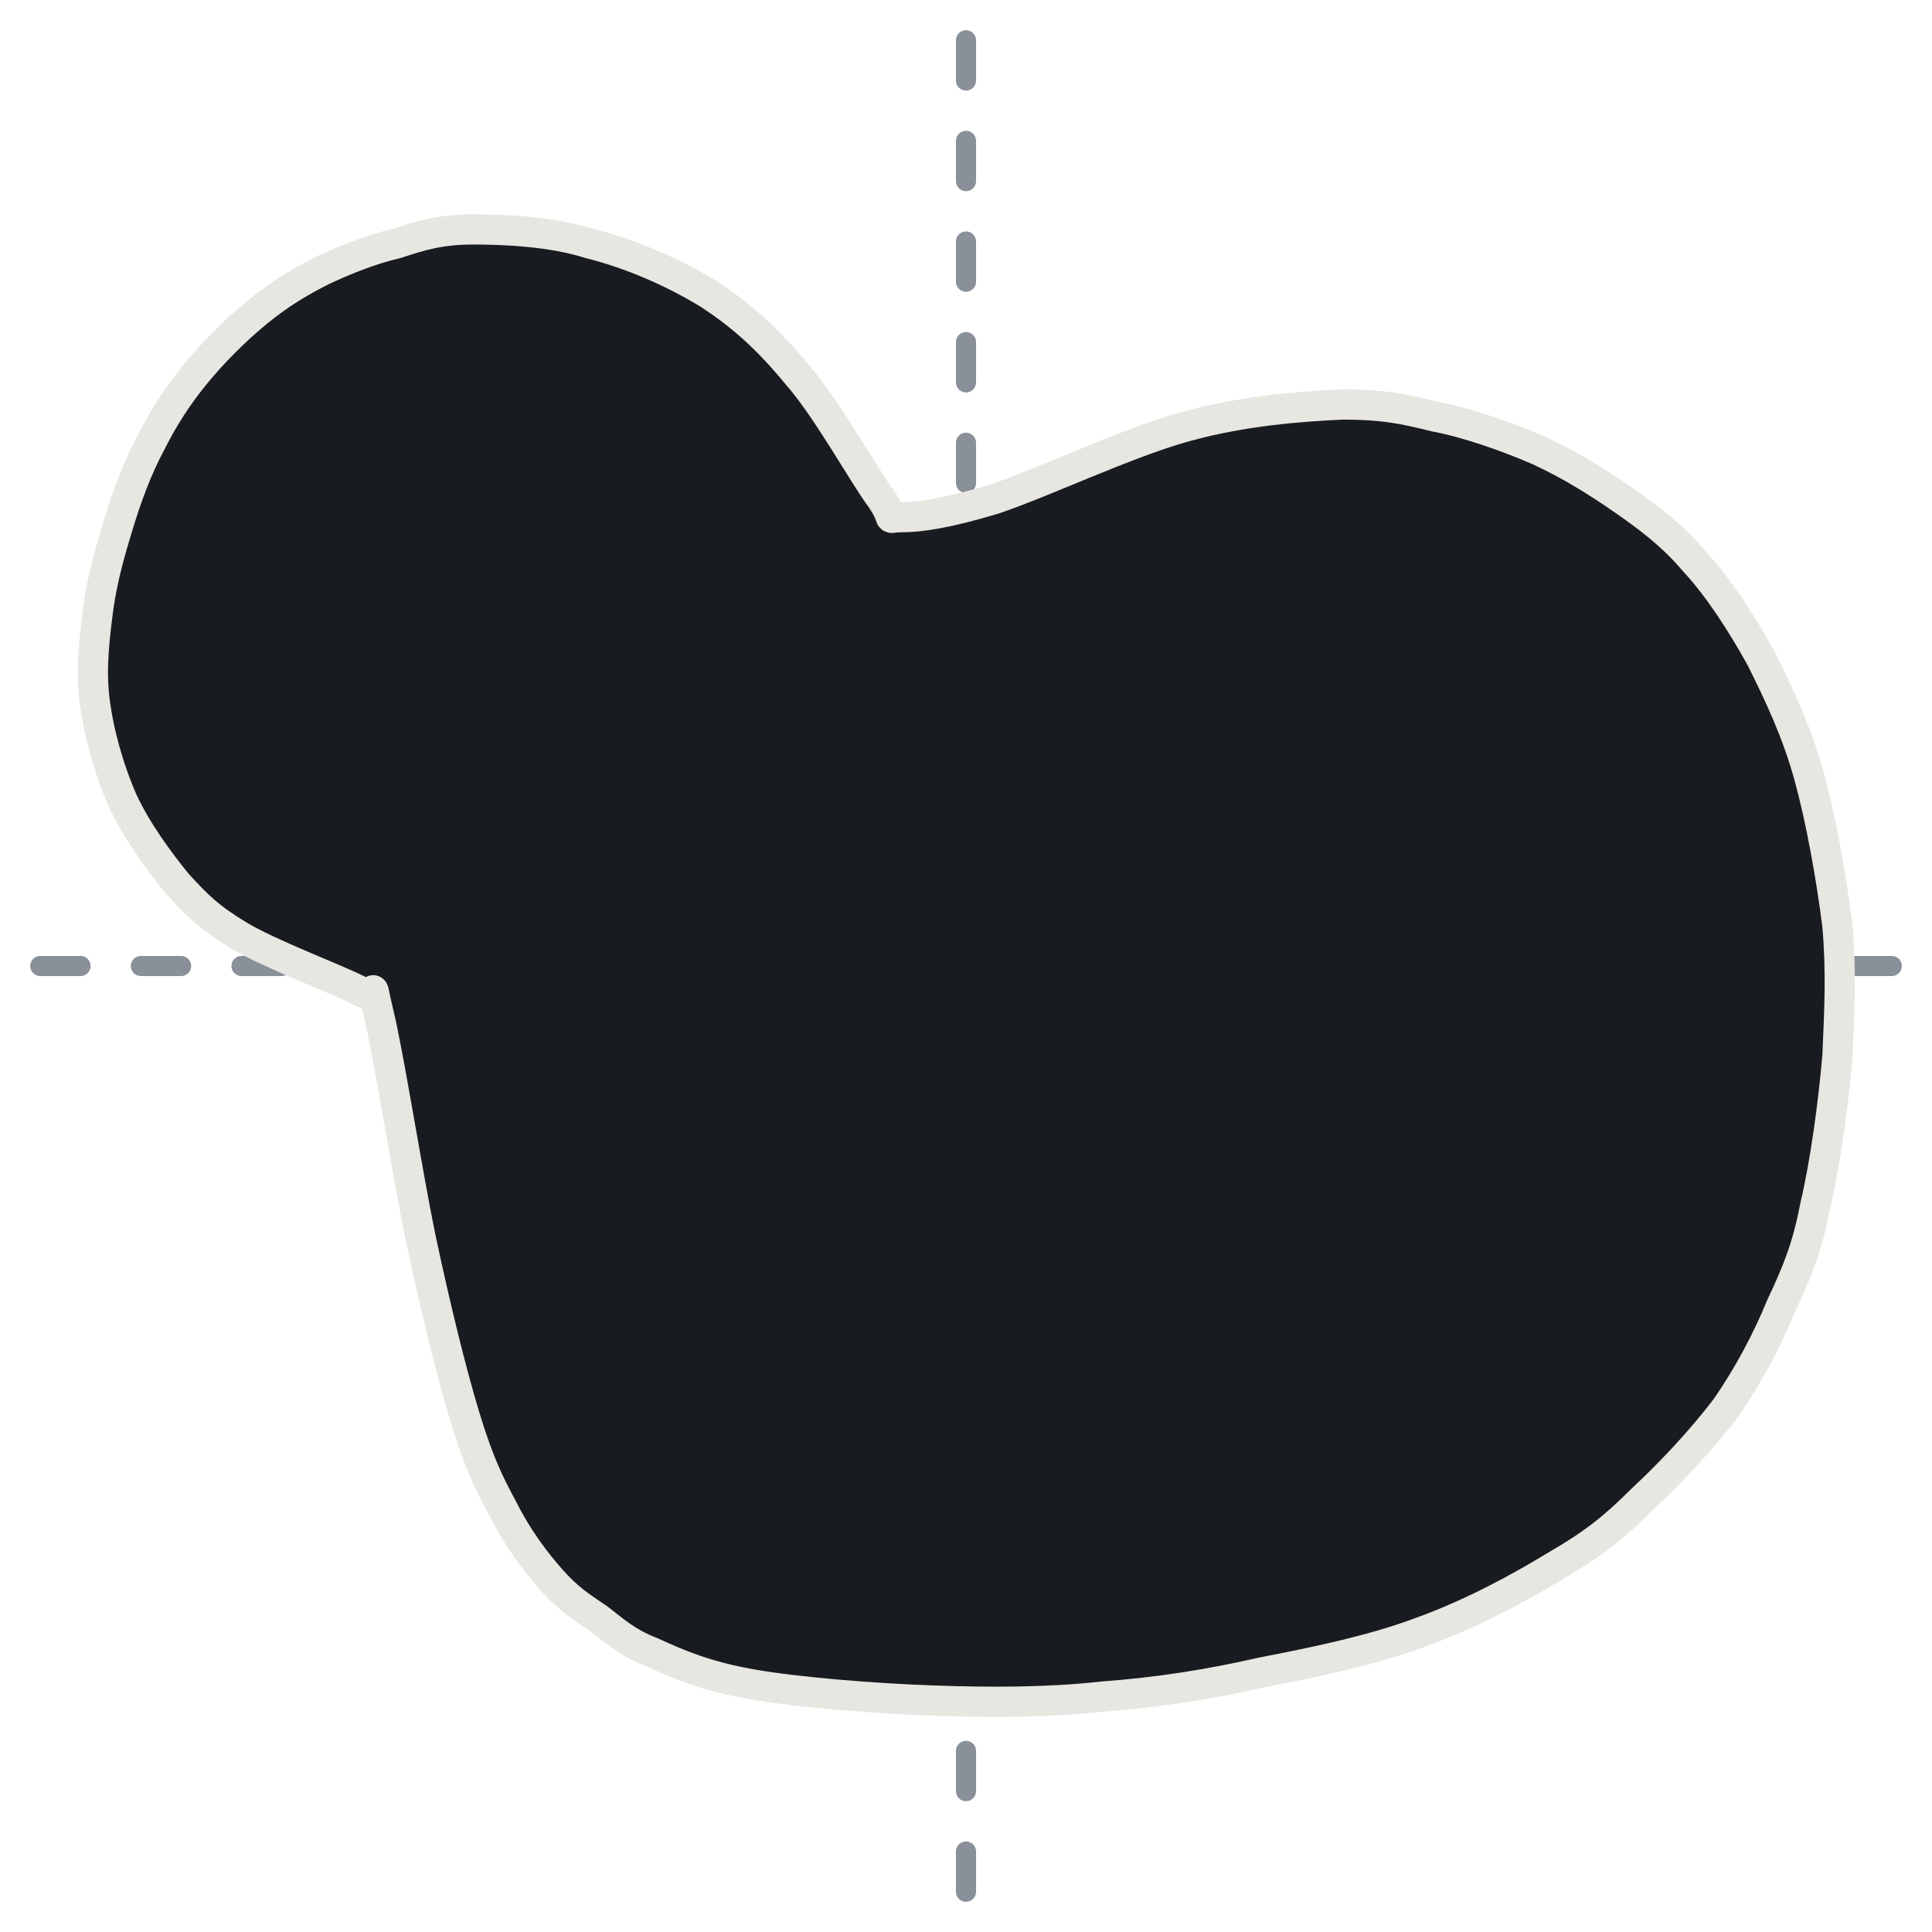
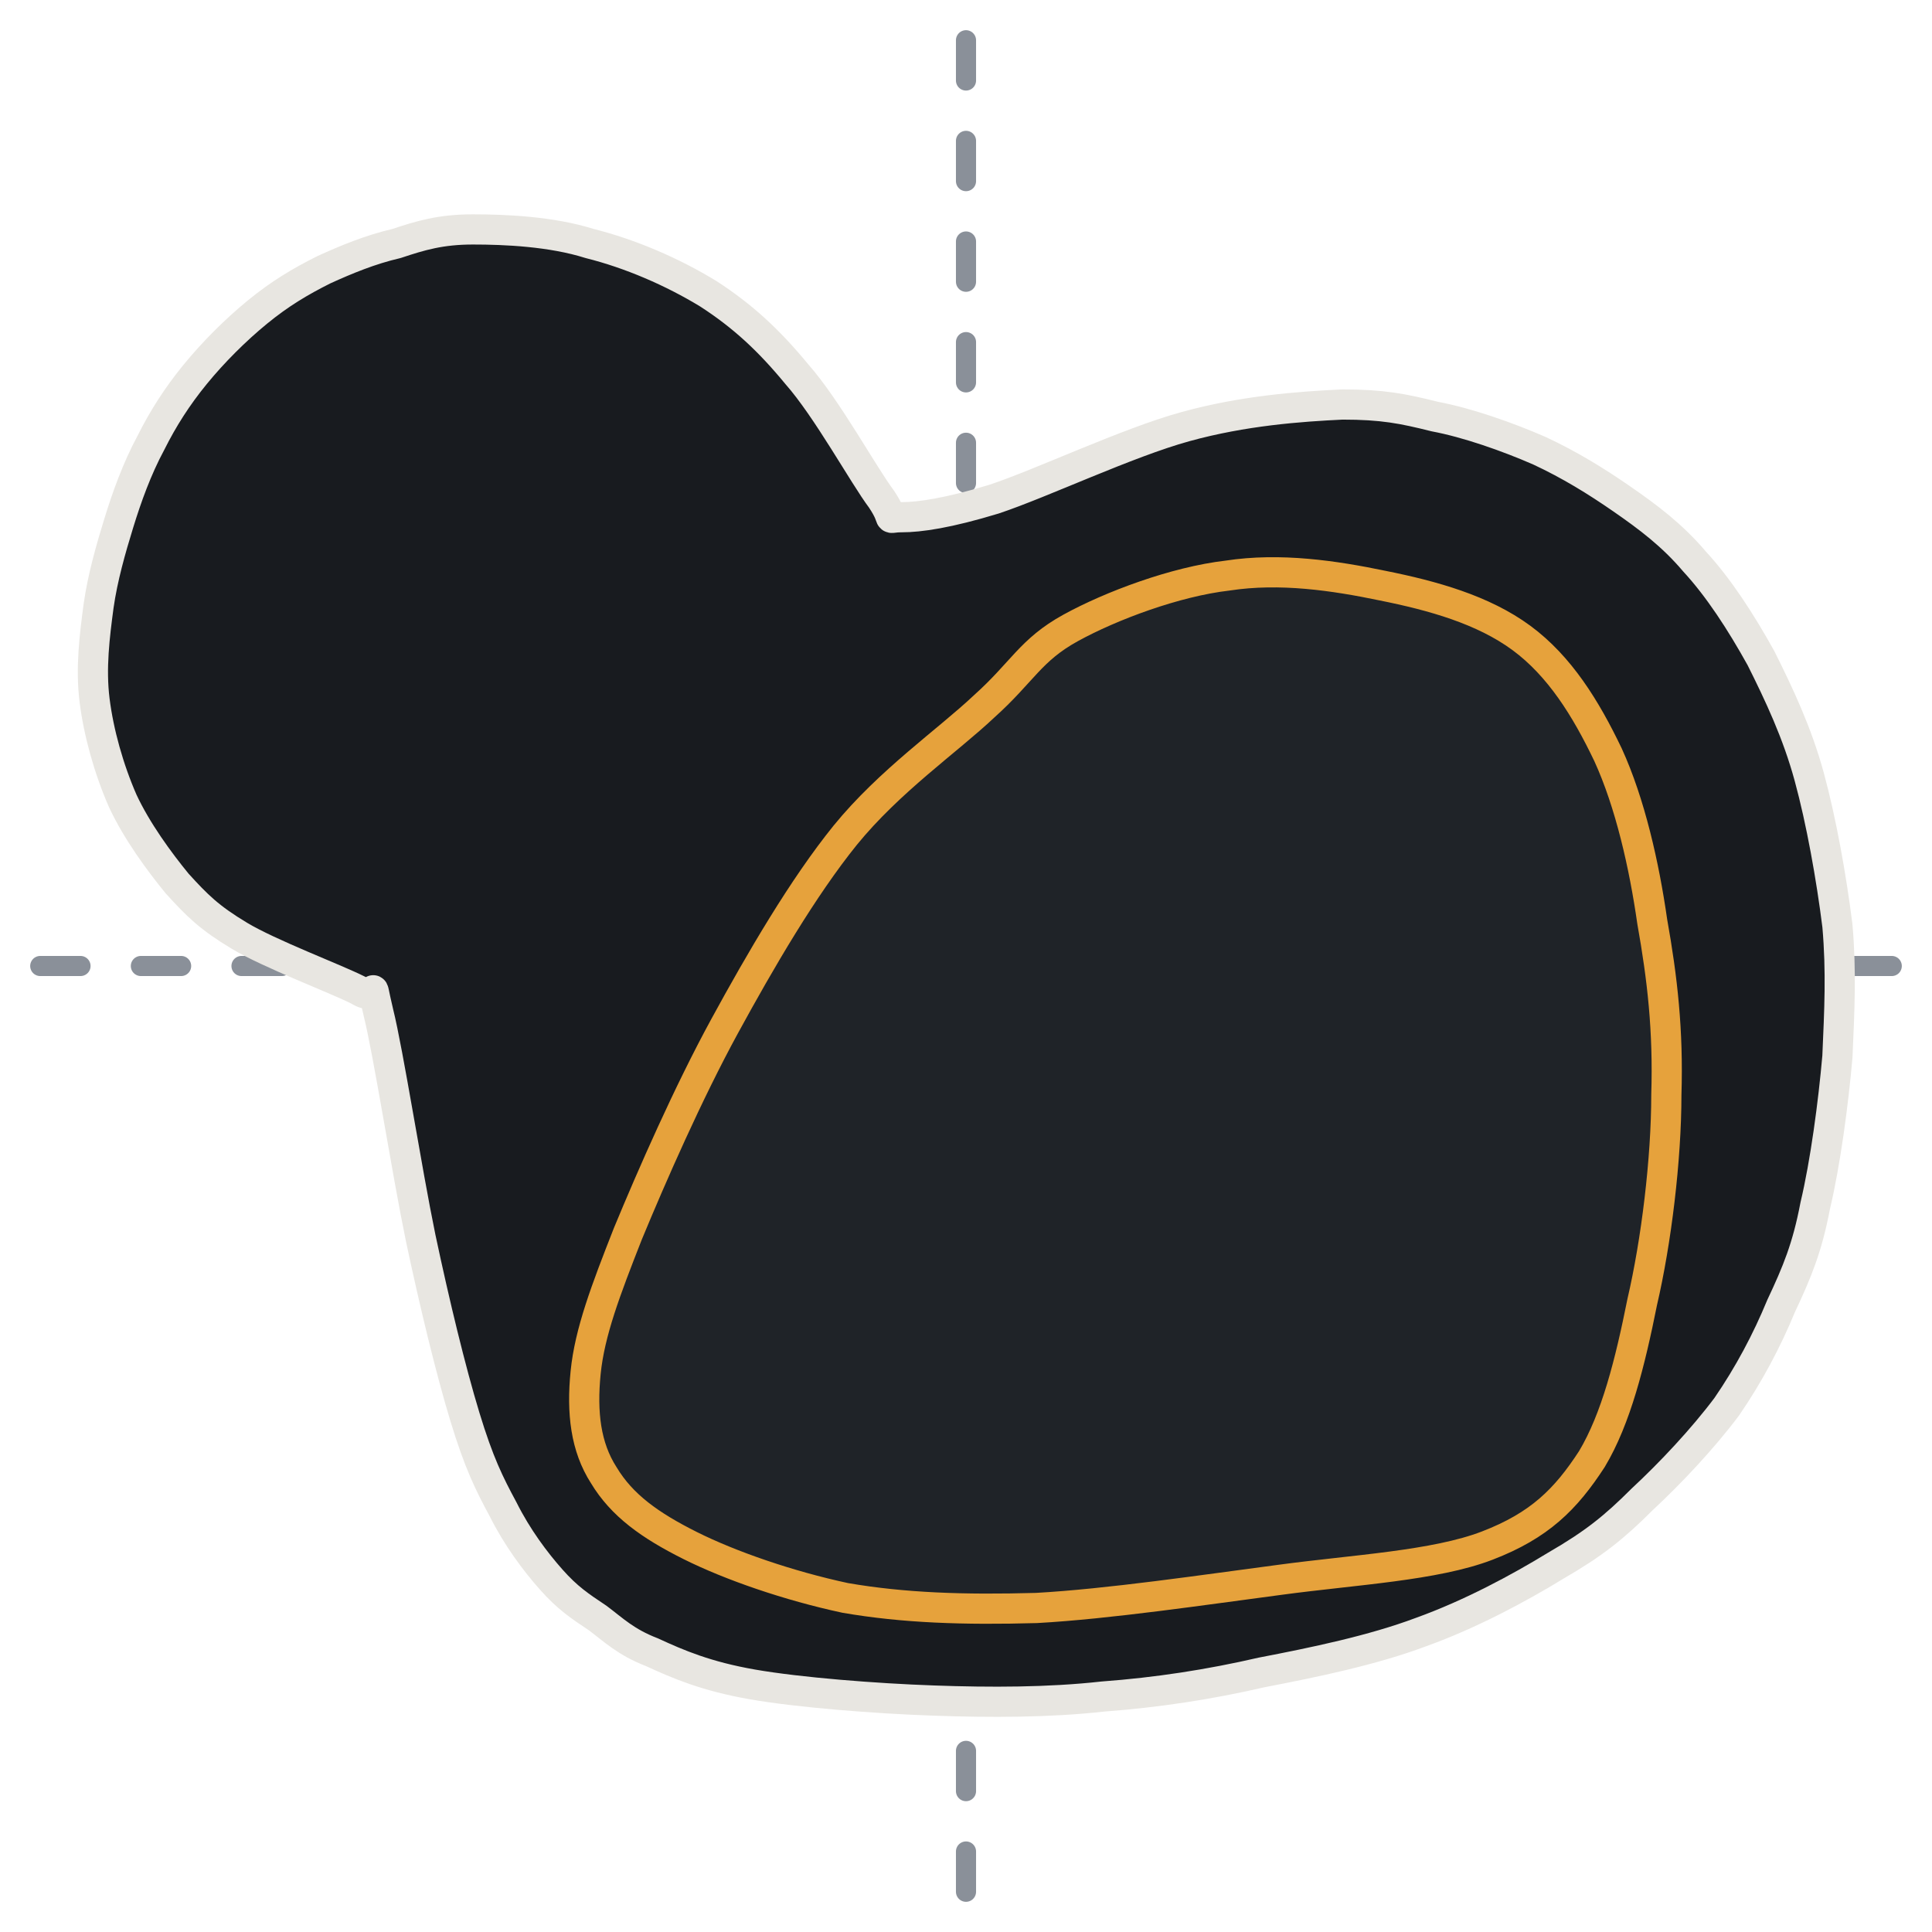
<svg xmlns="http://www.w3.org/2000/svg" viewBox="0 0 96 96" width="96" height="96" role="img" aria-label="Jabra Elite 3 left earbud">
  <path d="M48.0 2.0L48.0 4.0M48.0 7.0L48.0 9.0M48.0 12.0L48.0 14.0M48.0 17.0L48.0 19.0M48.0 22.0L48.0 24.0M48.0 27.0L48.0 29.0M48.0 32.0L48.0 34.0M48.0 37.0L48.0 39.0M48.0 42.0L48.0 44.0M48.0 47.0L48.0 49.0M48.0 52.0L48.0 54.0M48.0 57.0L48.0 59.0M48.0 62.0L48.0 64.0M48.0 67.0L48.0 69.0M48.0 72.0L48.0 74.0M48.0 77.0L48.0 79.0M48.0 82.0L48.0 84.0M48.0 87.0L48.0 89.0M48.0 92.0L48.0 94.0M2.0 48.0L4.0 48.0M7.0 48.0L9.0 48.0M12.0 48.0L14.0 48.0M17.0 48.0L19.0 48.0M22.0 48.0L24.0 48.0M27.0 48.0L29.0 48.0M32.0 48.0L34.0 48.0M37.0 48.0L39.0 48.0M42.0 48.0L44.0 48.0M47.0 48.0L49.0 48.0M52.0 48.0L54.0 48.0M57.0 48.0L59.0 48.0M62.0 48.0L64.0 48.0M67.0 48.0L69.0 48.0M72.0 48.0L74.0 48.0M77.0 48.0L79.0 48.0M82.0 48.0L84.0 48.0M87.0 48.0L89.0 48.0M92.0 48.0L94.0 48.0" fill="none" stroke="#8A9099" stroke-width="1.0" stroke-linecap="round" stroke-linejoin="round" />
  <path d="M23.5 11.4C25.1 11.4 27.4 11.5 29.3 12.1C31.3 12.6 33.4 13.5 35.2 14.6C36.9 15.7 38.2 16.9 39.6 18.6C41.1 20.3 42.9 23.6 43.8 24.8C44.6 26.0 43.9 25.7 44.8 25.7C45.7 25.7 47.1 25.5 49.4 24.8C51.8 24.0 56.0 22.0 58.9 21.2C61.8 20.4 64.6 20.2 66.7 20.1C68.7 20.1 69.7 20.3 71.3 20.7C72.9 21.0 74.9 21.7 76.5 22.4C78.0 23.1 79.3 23.9 80.6 24.8C81.9 25.7 83.1 26.6 84.2 27.9C85.4 29.2 86.5 30.9 87.5 32.7C88.4 34.5 89.3 36.4 89.9 38.6C90.5 40.8 91.0 43.6 91.3 46.0C91.5 48.3 91.4 50.2 91.3 52.5C91.1 54.8 90.7 57.8 90.2 59.9C89.8 62.0 89.3 63.2 88.5 64.9C87.8 66.6 86.9 68.3 85.8 69.9C84.6 71.5 83.0 73.2 81.6 74.5C80.2 75.9 79.2 76.7 77.3 77.8C75.5 78.9 73.1 80.2 70.6 81.1C68.2 82.0 65.3 82.6 62.7 83.1C60.1 83.7 57.5 84.1 54.8 84.3C52.1 84.6 49.2 84.6 46.4 84.5C43.5 84.4 39.7 84.1 37.4 83.7C35.1 83.3 33.7 82.7 32.4 82.1C31.1 81.6 30.5 81.0 29.7 80.4C28.8 79.8 28.2 79.4 27.4 78.5C26.6 77.6 25.7 76.4 25.0 75.0C24.3 73.7 23.8 72.7 23.1 70.4C22.4 68.1 21.6 64.8 20.9 61.5C20.2 58.1 19.3 52.3 18.8 50.3C18.3 48.2 18.9 49.9 17.8 49.2C16.6 48.6 13.4 47.4 11.9 46.5C10.4 45.6 9.8 45.0 8.8 43.9C7.9 42.8 6.8 41.3 6.1 39.8C5.4 38.2 4.9 36.4 4.7 34.8C4.5 33.2 4.7 31.6 4.9 30.1C5.1 28.7 5.5 27.3 5.9 26.0C6.3 24.7 6.8 23.3 7.5 22.0C8.1 20.8 8.8 19.7 9.7 18.6C10.6 17.5 11.7 16.4 12.8 15.5C13.9 14.6 14.9 14.0 16.1 13.4C17.2 12.9 18.4 12.4 19.7 12.1C20.9 11.7 21.9 11.4 23.5 11.4Z" fill="#181B1F" stroke="#E8E6E1" stroke-width="1.5" stroke-linecap="round" stroke-linejoin="round" />
+   <path d="M48.9 35.1C50.8 33.4 51.2 32.3 53.2 31.2C55.2 30.1 58.4 28.9 61.0 28.6C63.6 28.2 66.3 28.6 68.7 29.1C71.2 29.6 73.7 30.3 75.6 31.7C77.5 33.1 78.8 35.2 79.9 37.5C81.0 39.9 81.7 43.0 82.1 45.8C82.6 48.6 82.9 51.2 82.8 54.4C82.8 57.6 82.3 61.7 81.6 64.7C81.0 67.7 80.3 70.5 79.1 72.5C77.8 74.5 76.5 75.8 73.9 76.8C71.3 77.8 67.3 78.0 63.6 78.5C59.8 79.0 55.1 79.7 51.5 79.9C47.9 80.0 44.9 79.9 42.0 79.4C39.2 78.8 36.3 77.8 34.3 76.8C32.3 75.8 30.9 74.8 30.0 73.3C29.1 71.9 28.9 70.2 29.1 68.2C29.3 66.2 30.1 64.1 31.2 61.3C32.4 58.4 34.2 54.3 36.0 51.0C37.8 47.7 39.9 44.1 42.0 41.5C44.2 38.8 47.1 36.8 48.9 35.1Z" fill="#1F2328" stroke="#E6A23C" stroke-width="1.5" stroke-linecap="round" stroke-linejoin="round" />
</svg>
